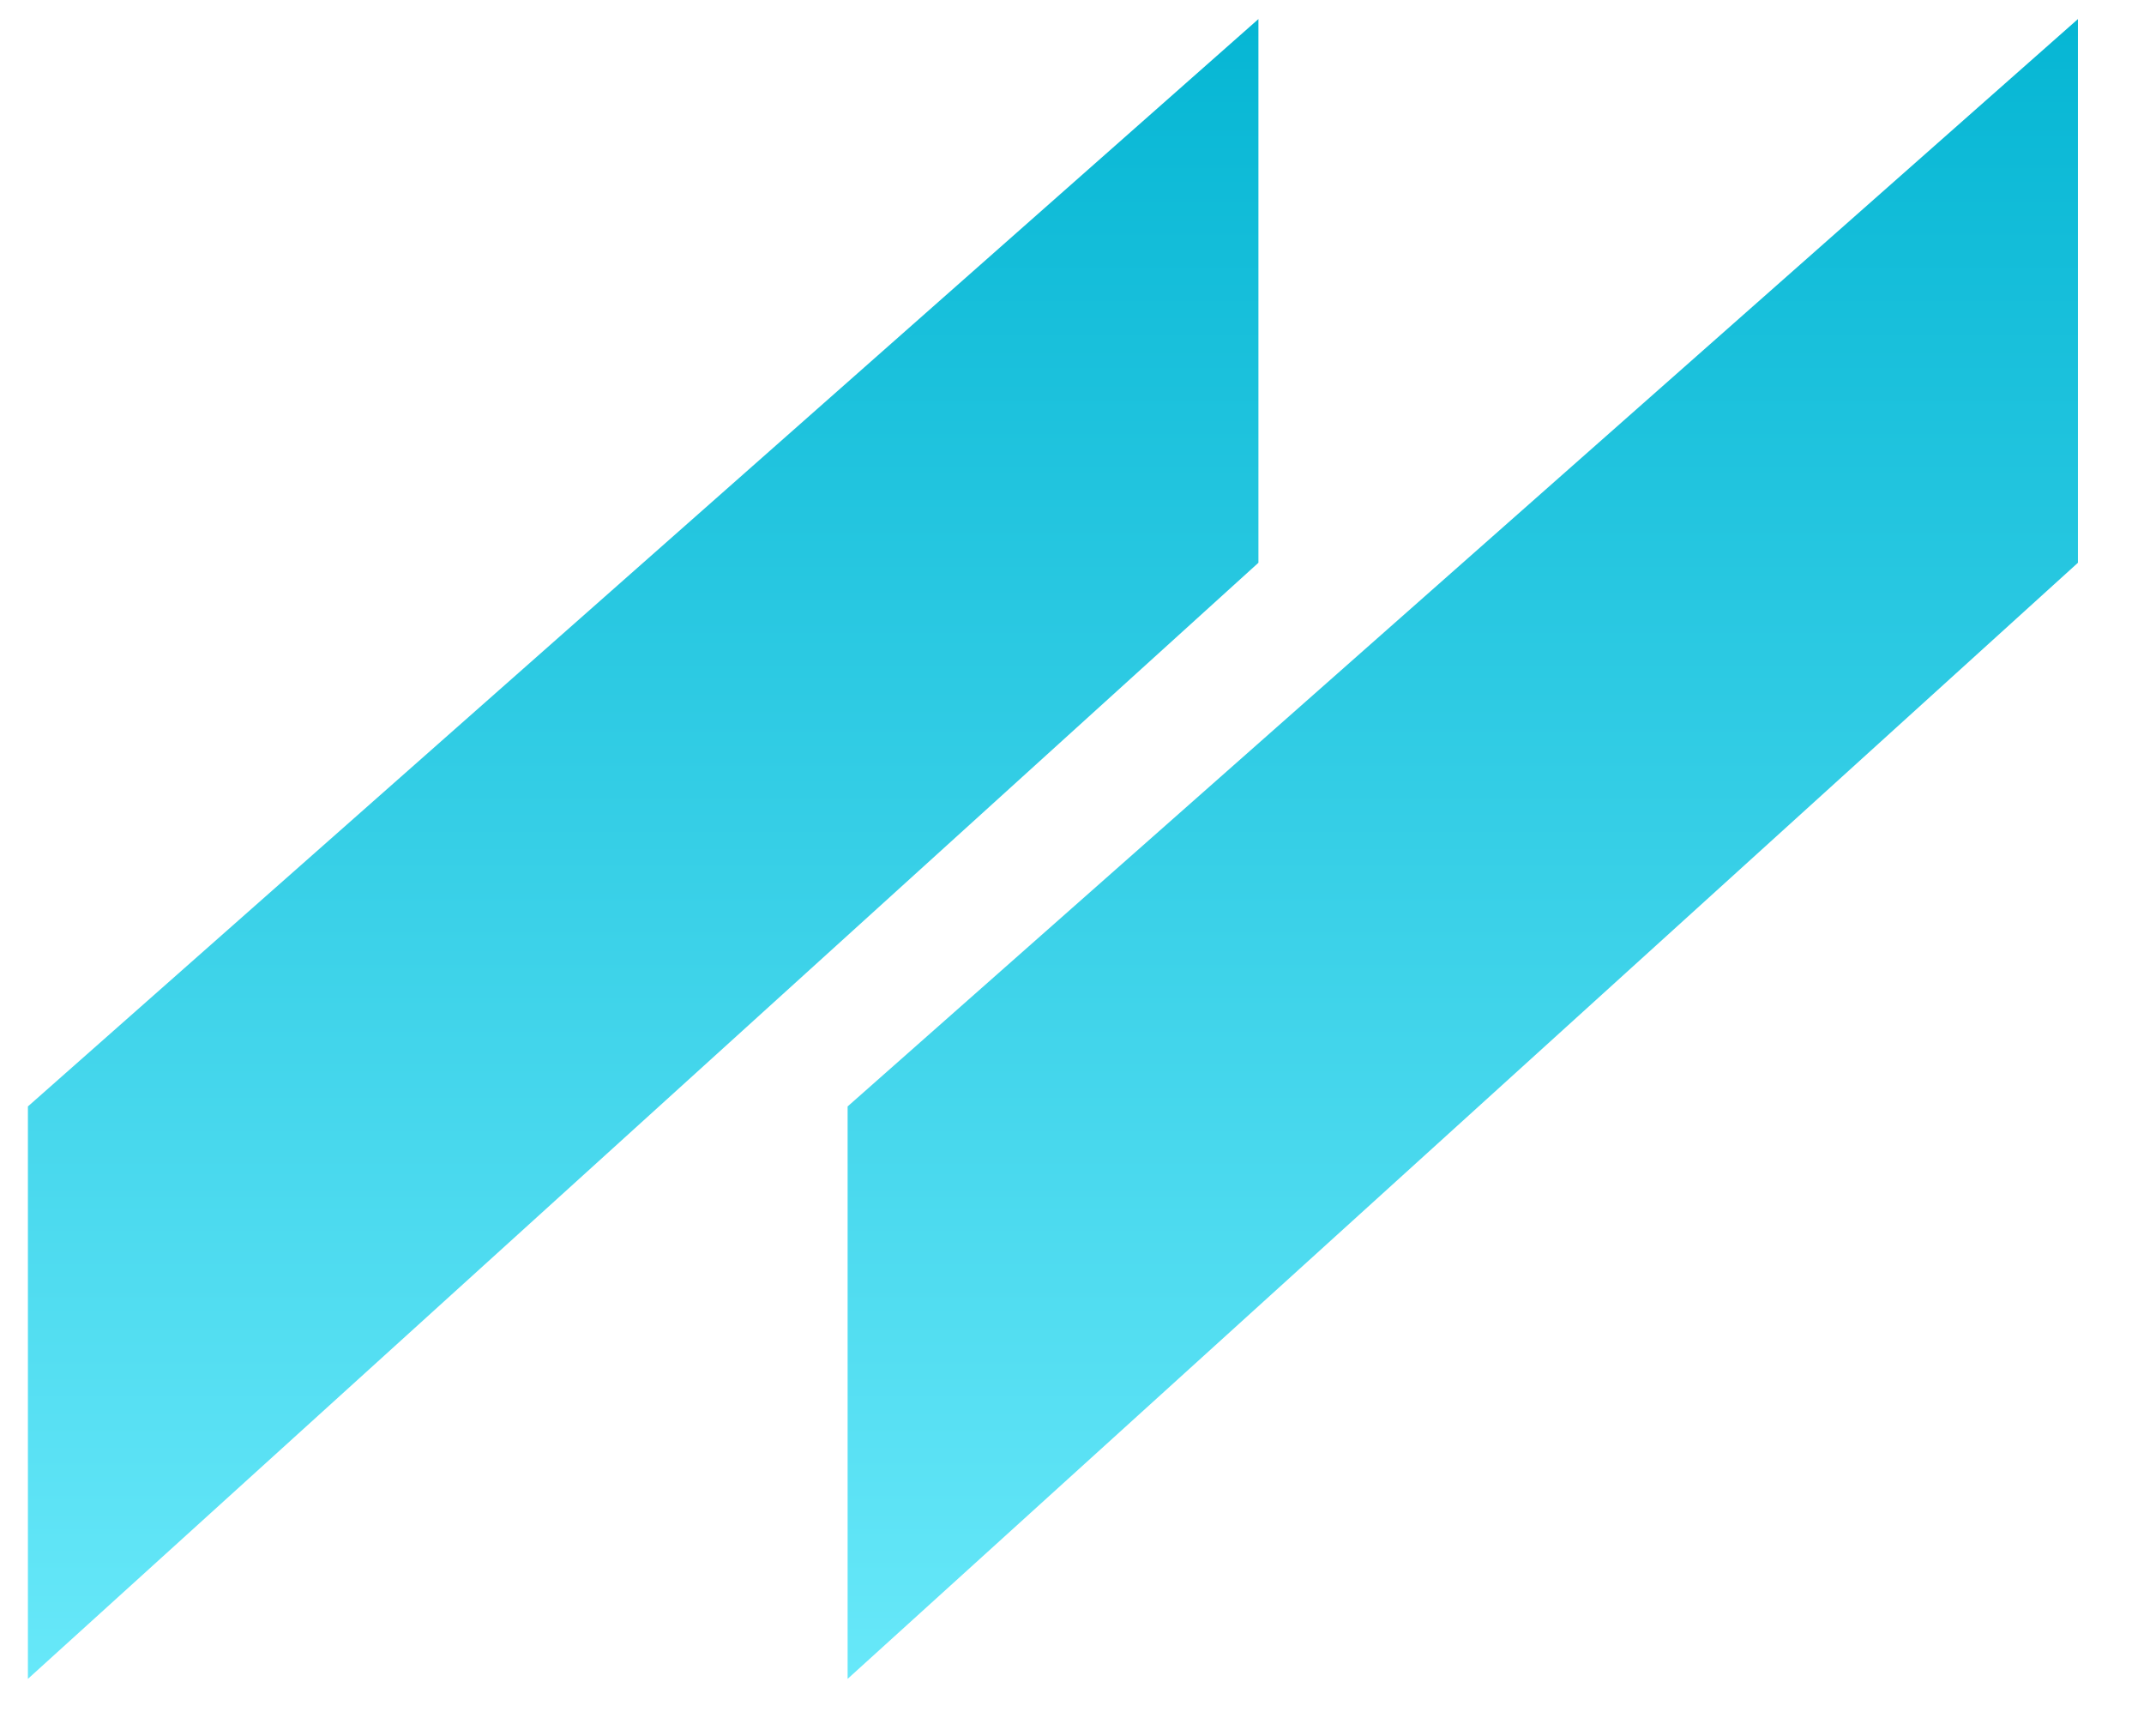
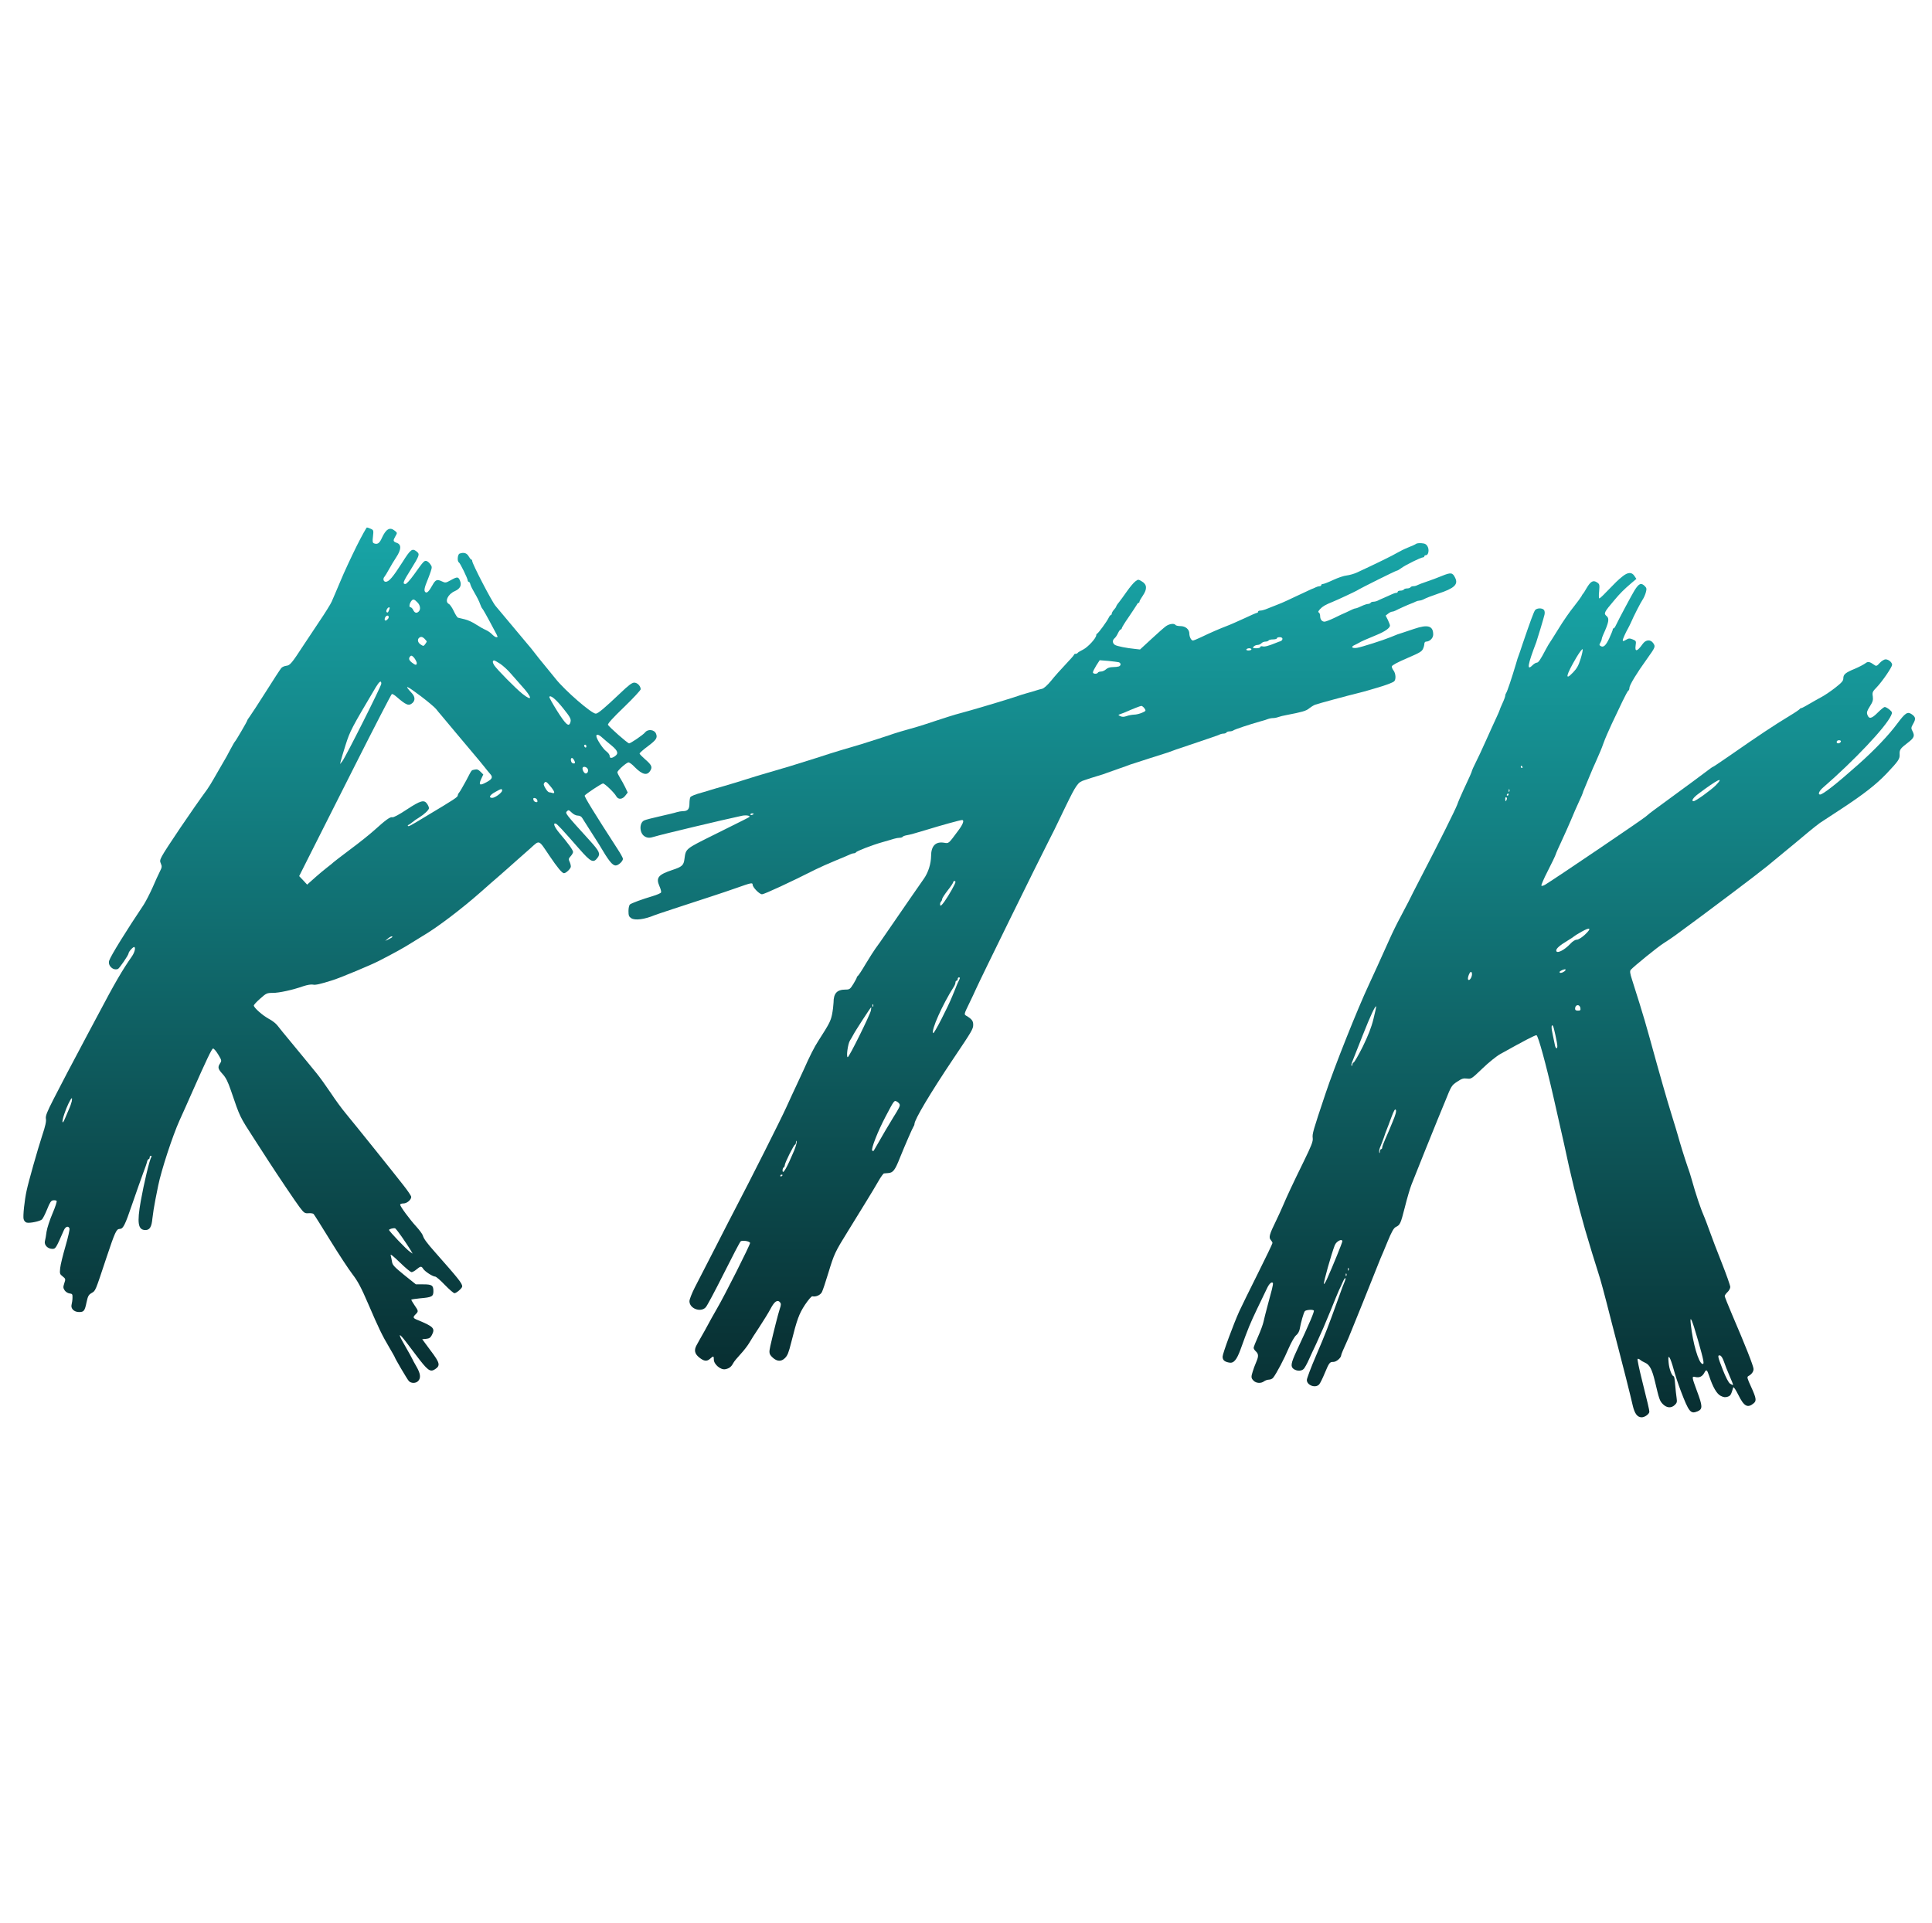
- <svg xmlns="http://www.w3.org/2000/svg" xmlns:xlink="http://www.w3.org/1999/xlink" version="1.1" preserveAspectRatio="xMidYMid meet" viewBox="344.564 330.278 111.737 91.218" width="53.87" height="43.61">
+ <svg xmlns="http://www.w3.org/2000/svg" version="1.0" width="1743pt" height="1735pt" viewBox="0 0 1743 1735" preserveAspectRatio="xMidYMid meet">
  <defs>
-     <path d="M453.3 331.28L453.3 359.85L388.64 418.5L388.64 388.42L453.3 331.28Z" id="aFZf6T5ED" />
-     <linearGradient id="gradientb2ThqnP5Op" gradientUnits="userSpaceOnUse" x1="420.97" y1="331.28" x2="420.97" y2="418.5">
-       <stop style="stop-color: #06b6d4;stop-opacity: 1" offset="0%" />
-       <stop style="stop-color: #67e8f9;stop-opacity: 1" offset="100%" />
-     </linearGradient>
-     <path d="M410.23 331.28L410.23 359.85L345.56 418.5L345.56 388.42L410.23 331.28Z" id="a9fehgwfM" />
-     <linearGradient id="gradientk1wNV9Ostb" gradientUnits="userSpaceOnUse" x1="377.89" y1="331.28" x2="377.89" y2="418.5">
-       <stop style="stop-color: #06b6d4;stop-opacity: 1" offset="0%" />
-       <stop style="stop-color: #67e8f9;stop-opacity: 1" offset="100%" />
+     <linearGradient id="grad3" x1="0%" y1="100%" x2="0%" y2="0%">
+       <stop offset="0%" style="stop-color:rgb(24, 165, 167);stop-opacity:1" />
+       <stop offset="100%" style="stop-color:rgb(8, 46, 49);stop-opacity:1" />
    </linearGradient>
  </defs>
-   <g>
-     <g>
-       <use xlink:href="#aFZf6T5ED" opacity="1" fill="url(#gradientb2ThqnP5Op)" />
-     </g>
-     <g>
-       <use xlink:href="#a9fehgwfM" opacity="1" fill="url(#gradientk1wNV9Ostb)" />
-     </g>
+   <g transform="translate(0,1735) scale(0.1,-0.1)" fill="url(#grad3)" stroke="none">
+     <path d="M3218 12423 c-46 -93 -113 -235 -147 -318 -35 -82 -70 -166 -79 -185 -8 -19 -58 -100 -111 -178 -53 -79 -116 -175 -141 -212 -108 -166 -124 -185 -157 -188 -17 -2 -37 -11 -45 -20 -8 -9 -71 -105 -138 -212 -68 -107 -134 -209 -147 -226 -13 -17 -23 -33 -23 -37 0 -7 -101 -180 -109 -187 -4 -3 -22 -34 -41 -70 -18 -36 -53 -99 -78 -140 -24 -41 -58 -100 -75 -130 -17 -30 -43 -73 -59 -95 -130 -177 -378 -544 -407 -601 -19 -36 -20 -45 -9 -69 10 -23 9 -33 -9 -68 -12 -23 -42 -89 -67 -147 -26 -58 -62 -127 -80 -155 -153 -228 -297 -460 -311 -504 -14 -45 35 -92 79 -75 13 5 96 126 96 141 0 15 43 62 52 57 13 -8 2 -49 -21 -83 -88 -126 -154 -239 -308 -531 -25 -47 -68 -128 -96 -180 -27 -52 -64 -122 -82 -155 -52 -96 -137 -259 -220 -420 -63 -123 -75 -155 -71 -181 5 -21 -5 -67 -33 -150 -42 -129 -124 -418 -141 -499 -19 -87 -34 -229 -27 -256 4 -16 16 -29 28 -32 28 -7 120 12 138 29 8 8 29 49 46 91 25 63 36 79 54 81 13 2 27 0 32 -5 4 -4 -12 -55 -37 -113 -25 -58 -49 -132 -54 -165 -4 -33 -11 -72 -15 -86 -8 -34 26 -69 67 -69 30 0 32 4 104 168 15 34 41 43 51 16 3 -8 -13 -80 -36 -159 -23 -79 -45 -168 -48 -198 -5 -50 -4 -55 22 -75 27 -22 28 -24 15 -62 -11 -34 -11 -42 3 -64 10 -14 28 -26 44 -28 25 -3 28 -7 27 -38 0 -19 -4 -47 -8 -62 -10 -36 21 -68 68 -68 43 0 51 11 67 89 12 55 18 67 46 83 36 22 30 8 133 318 77 230 90 260 119 260 32 0 48 31 114 225 36 105 80 228 97 275 18 47 35 95 37 108 3 12 9 22 14 22 5 0 9 7 9 15 0 8 5 15 11 15 5 0 8 -4 5 -9 -17 -26 -68 -242 -96 -399 -35 -198 -25 -262 42 -262 39 0 56 28 63 105 4 39 16 115 27 170 11 55 22 111 25 125 28 139 129 448 193 590 29 63 76 169 105 235 143 323 185 410 197 413 7 1 28 -23 46 -53 32 -53 33 -57 18 -80 -24 -36 -20 -51 23 -98 29 -32 47 -68 74 -147 85 -248 75 -228 215 -445 46 -71 103 -159 126 -195 76 -118 249 -375 280 -415 40 -52 45 -56 83 -53 18 1 37 -2 42 -7 6 -6 73 -113 150 -238 77 -125 167 -262 201 -306 48 -63 77 -116 144 -272 93 -216 123 -279 190 -392 25 -43 46 -79 46 -81 0 -9 113 -202 128 -218 20 -23 64 -23 85 0 26 28 20 68 -16 130 -18 31 -36 64 -39 72 -3 8 -31 58 -61 110 -54 92 -65 124 -29 84 10 -10 64 -81 121 -157 110 -146 131 -162 176 -133 50 33 44 57 -40 168 l-76 103 35 3 c29 3 39 10 52 34 31 60 17 76 -123 134 -49 19 -51 26 -23 54 26 26 26 29 -10 81 -16 24 -30 47 -30 50 0 3 37 9 81 13 105 9 119 16 119 64 0 53 -13 62 -91 62 l-67 0 -105 84 c-87 71 -106 90 -110 118 -3 18 -8 44 -12 58 -6 18 17 1 82 -62 50 -49 97 -88 106 -88 8 0 29 11 45 25 36 30 44 31 60 5 15 -24 86 -70 108 -70 9 0 48 -34 87 -75 40 -41 79 -75 87 -75 18 0 70 46 70 61 0 28 -33 69 -245 309 -76 86 -101 120 -110 150 -4 14 -31 50 -59 81 -58 63 -146 182 -146 198 0 6 13 11 30 11 31 0 70 33 70 59 0 9 -31 55 -68 102 -87 112 -450 564 -524 653 -32 38 -93 121 -135 185 -43 64 -100 143 -128 177 -27 33 -66 80 -85 104 -19 24 -82 100 -140 170 -58 69 -115 140 -128 157 -13 17 -46 43 -75 58 -56 30 -137 101 -137 121 0 7 26 35 58 63 54 48 60 51 112 51 59 0 178 26 275 60 36 12 71 18 87 15 24 -6 66 4 183 41 71 23 338 134 410 171 146 75 222 117 295 163 41 26 90 55 107 66 127 74 349 243 520 394 65 58 134 118 153 134 19 16 60 52 91 80 31 28 71 64 90 80 19 16 68 60 111 98 89 80 74 85 174 -63 72 -107 115 -159 132 -159 19 0 62 42 62 60 0 11 -5 31 -12 45 -10 22 -8 28 10 48 12 13 22 30 22 39 0 17 -47 81 -122 169 -46 55 -62 94 -35 87 13 -3 53 -46 216 -232 103 -117 125 -127 163 -75 26 34 16 57 -68 150 -221 243 -227 251 -210 267 14 15 18 14 44 -11 16 -16 39 -27 55 -27 17 0 32 -8 40 -22 8 -13 43 -68 78 -123 35 -54 69 -107 74 -116 87 -148 119 -189 150 -189 24 0 65 38 65 60 0 8 -22 48 -49 89 -209 323 -301 473 -296 482 9 14 152 109 165 109 16 0 104 -85 120 -116 18 -32 56 -29 83 8 l20 26 -23 49 c-13 26 -34 65 -47 85 -13 21 -23 43 -23 49 0 16 82 88 100 89 9 0 34 -18 55 -41 72 -73 117 -82 145 -28 16 29 6 49 -50 97 -27 24 -50 47 -50 52 0 5 33 35 74 65 77 58 89 76 75 113 -14 38 -73 46 -99 13 -17 -22 -134 -102 -145 -99 -18 4 -181 149 -190 167 -4 10 43 62 145 160 83 80 150 153 150 161 0 29 -30 60 -58 60 -20 0 -52 -24 -129 -98 -137 -130 -198 -182 -218 -182 -38 0 -277 207 -362 314 -40 50 -90 111 -110 135 -21 25 -54 66 -73 91 -19 26 -56 71 -82 101 -25 30 -95 113 -154 184 -60 72 -116 138 -124 148 -33 39 -210 380 -210 405 0 7 -3 12 -7 12 -5 0 -16 14 -25 30 -17 30 -45 38 -82 24 -18 -7 -23 -69 -6 -79 12 -7 80 -147 80 -164 0 -6 4 -11 9 -11 5 0 12 -11 15 -25 3 -13 22 -50 41 -82 19 -32 40 -74 46 -93 7 -19 15 -37 19 -40 6 -5 43 -70 111 -199 34 -63 33 -61 16 -61 -8 0 -24 12 -38 26 -13 14 -39 32 -58 40 -19 8 -58 30 -87 49 -28 19 -73 40 -100 46 -27 6 -55 13 -62 15 -7 2 -24 29 -38 59 -14 30 -34 60 -45 65 -39 21 -9 88 53 115 50 22 65 53 48 95 -15 37 -25 37 -84 4 -45 -25 -48 -25 -80 -10 -44 21 -57 15 -86 -37 -29 -52 -47 -70 -60 -62 -18 11 -13 39 21 120 5 11 15 40 24 65 14 42 13 47 -4 70 -10 14 -26 27 -35 28 -19 4 -27 -5 -111 -123 -36 -50 -67 -84 -77 -85 -29 0 -22 19 47 129 80 129 84 140 55 163 -41 33 -54 24 -131 -98 -85 -133 -120 -174 -149 -174 -21 0 -28 28 -11 46 5 5 22 34 39 64 16 30 46 80 66 110 47 71 49 116 6 131 -35 13 -36 20 -12 61 17 29 17 30 -7 49 -44 36 -79 16 -117 -68 -20 -45 -39 -58 -68 -47 -15 6 -17 15 -11 63 6 55 5 58 -20 69 -14 7 -30 12 -35 12 -4 0 -46 -75 -92 -167z m547 -508 c27 -26 32 -64 13 -83 -19 -19 -37 -14 -50 13 -6 14 -18 25 -25 25 -15 0 -10 34 9 58 15 18 26 15 53 -13z m-252 -62 c-10 -29 -14 -34 -24 -28 -5 4 -5 14 1 26 13 24 32 25 23 2z m-13 -88 c-7 -8 -16 -15 -21 -15 -13 0 -11 24 3 38 18 18 35 -3 18 -23z m350 -204 c0 -3 -7 -15 -15 -25 -13 -18 -16 -18 -40 -2 -29 19 -33 51 -7 65 13 7 23 4 40 -11 12 -12 22 -24 22 -27z m-90 -193 c0 -23 -11 -23 -44 3 -28 22 -32 39 -14 57 9 9 17 6 35 -15 12 -16 22 -36 23 -45z m754 -9 c26 -18 68 -56 94 -87 26 -30 69 -79 96 -109 99 -108 105 -150 9 -74 -58 46 -229 219 -254 257 -17 26 -17 44 0 44 4 0 29 -14 55 -31z m-1074 -179 c0 -22 -321 -660 -352 -700 l-20 -25 7 30 c4 17 23 80 42 140 42 132 54 153 273 523 33 54 50 66 50 32z m360 -115 c62 -47 122 -98 134 -113 11 -15 31 -38 43 -52 12 -14 74 -88 138 -165 64 -77 137 -164 163 -194 26 -30 65 -78 87 -105 22 -28 48 -60 58 -71 25 -28 18 -45 -31 -72 -63 -35 -76 -29 -52 25 l20 43 -26 26 c-19 19 -31 23 -52 18 -32 -8 -21 7 -77 -100 -27 -49 -54 -97 -62 -106 -7 -8 -13 -20 -13 -26 0 -16 -24 -32 -288 -190 -145 -88 -155 -93 -162 -86 -3 3 0 8 7 10 6 2 21 13 34 24 13 11 39 29 59 41 47 29 90 69 90 85 0 8 -7 25 -16 38 -27 41 -59 32 -184 -50 -69 -46 -120 -73 -130 -70 -19 6 -58 -22 -162 -116 -40 -36 -138 -115 -218 -174 -80 -60 -147 -112 -150 -115 -3 -4 -30 -26 -60 -49 -30 -24 -73 -59 -95 -79 -22 -19 -50 -44 -62 -55 l-22 -20 -36 39 -36 38 86 171 c47 93 233 462 413 819 180 357 332 651 337 653 6 2 24 -9 40 -23 90 -78 113 -88 147 -57 24 22 23 55 -4 85 -78 84 -56 77 82 -27z m1280 -106 c69 -86 76 -101 64 -133 -14 -37 -41 -12 -116 106 -42 67 -75 125 -72 130 11 18 59 -22 124 -103z m355 -267 c17 -15 54 -47 83 -70 57 -48 64 -72 30 -96 -30 -21 -48 -20 -48 3 0 11 -14 29 -30 41 -30 21 -90 113 -90 138 0 20 23 14 55 -16z m-145 -78 c0 -8 -4 -12 -10 -9 -5 3 -10 10 -10 16 0 5 5 9 10 9 6 0 10 -7 10 -16z m-110 -125 c13 -24 8 -34 -15 -26 -16 7 -21 47 -5 47 5 0 14 -9 20 -21z m119 -73 c14 -17 4 -46 -15 -46 -15 0 -35 39 -27 53 7 12 30 8 42 -7z m-299 -215 c0 -8 -6 -11 -16 -7 -9 3 -22 6 -29 6 -7 0 -23 16 -34 36 -18 30 -19 39 -9 51 11 13 18 10 50 -28 21 -24 38 -50 38 -58z m-470 15 c0 -19 -64 -66 -89 -66 -36 0 -23 26 27 53 54 31 62 32 62 13z m318 -90 c3 -13 -1 -17 -14 -14 -11 2 -20 11 -22 22 -3 13 1 17 14 14 11 -2 20 -11 22 -22z m-1308 -1231 c0 -2 -15 -12 -32 -20 l-33 -16 24 21 c22 19 41 26 41 15z m-2893 -1485 c-4 -16 -15 -49 -26 -72 -10 -24 -26 -61 -35 -82 -26 -63 -31 -32 -6 41 21 65 59 143 68 143 3 0 2 -13 -1 -30z m2977 -1220 c29 -41 62 -92 76 -114 l23 -39 -25 17 c-30 20 -188 185 -188 197 0 8 37 18 54 15 5 -1 32 -36 60 -76z" />
+     <path d="M12775 12442 c-6 -5 -37 -19 -70 -32 -33 -13 -77 -35 -99 -48 -33 -21 -203 -104 -361 -177 -27 -13 -70 -25 -95 -28 -25 -2 -80 -21 -123 -41 -42 -20 -84 -36 -92 -36 -8 0 -15 -4 -15 -10 0 -5 -7 -10 -15 -10 -8 0 -23 -4 -33 -9 -9 -5 -28 -13 -42 -18 -14 -6 -74 -34 -135 -63 -60 -29 -120 -56 -132 -61 -13 -5 -35 -14 -50 -20 -16 -7 -37 -15 -48 -19 -11 -4 -33 -13 -48 -19 -15 -6 -37 -11 -47 -11 -11 0 -20 -4 -20 -10 0 -5 -4 -10 -9 -10 -6 0 -56 -22 -113 -49 -57 -26 -128 -58 -158 -69 -63 -24 -149 -61 -236 -103 -33 -16 -66 -29 -72 -29 -15 0 -32 33 -32 62 0 39 -35 68 -80 68 -21 0 -42 5 -45 10 -10 17 -55 11 -85 -10 -16 -11 -75 -63 -132 -116 l-103 -95 -45 5 c-80 8 -157 24 -179 35 -25 14 -28 43 -6 61 9 7 23 28 31 46 9 19 20 34 25 34 5 0 9 5 9 10 0 6 28 52 63 102 34 50 66 99 72 109 5 11 13 19 17 19 5 0 8 5 8 11 0 6 14 30 31 55 40 59 37 100 -9 127 -33 20 -34 20 -60 0 -15 -11 -48 -51 -75 -89 -26 -38 -59 -82 -72 -99 -14 -16 -25 -34 -25 -38 0 -4 -9 -17 -20 -29 -11 -12 -20 -28 -20 -35 0 -7 -4 -13 -8 -13 -5 0 -14 -12 -21 -27 -14 -30 -91 -136 -103 -141 -5 -2 -8 -8 -8 -14 0 -26 -73 -106 -117 -129 -26 -13 -49 -27 -51 -31 -2 -5 -10 -8 -18 -8 -8 0 -14 -4 -14 -8 0 -4 -34 -43 -76 -87 -42 -44 -101 -110 -131 -148 -35 -42 -65 -69 -82 -73 -14 -3 -37 -9 -51 -14 -14 -5 -52 -16 -85 -25 -33 -9 -69 -21 -80 -25 -33 -13 -331 -103 -435 -132 -19 -5 -48 -13 -65 -18 -16 -5 -46 -13 -65 -18 -19 -5 -96 -30 -170 -54 -74 -25 -155 -51 -180 -58 -25 -7 -56 -16 -70 -20 -14 -4 -45 -13 -70 -20 -25 -7 -54 -16 -65 -20 -11 -4 -76 -26 -145 -48 -115 -38 -157 -50 -340 -104 -36 -10 -132 -41 -215 -68 -82 -26 -190 -60 -240 -75 -179 -53 -221 -65 -255 -75 -19 -5 -78 -24 -130 -40 -52 -17 -142 -44 -200 -61 -58 -16 -116 -34 -130 -38 -14 -5 -45 -14 -70 -21 -69 -19 -104 -33 -112 -44 -4 -6 -8 -32 -8 -58 0 -51 -16 -68 -61 -68 -12 0 -36 -4 -53 -9 -17 -6 -85 -22 -151 -37 -66 -15 -130 -31 -142 -37 -46 -20 -46 -110 -1 -142 26 -18 50 -19 92 -5 52 17 626 154 792 189 36 7 77 0 64 -12 -7 -5 -42 -23 -322 -162 -257 -128 -250 -122 -263 -216 -7 -58 -22 -71 -110 -100 -127 -42 -149 -70 -116 -145 11 -25 18 -50 15 -57 -2 -7 -37 -22 -77 -34 -98 -29 -189 -63 -204 -75 -7 -6 -13 -32 -13 -59 0 -41 4 -51 25 -65 34 -22 119 -11 210 27 19 8 232 78 505 167 69 22 177 59 240 81 124 44 140 48 140 28 0 -24 61 -87 85 -87 20 0 258 110 485 225 36 18 117 54 180 80 63 26 123 51 132 56 10 5 24 9 32 9 8 0 16 4 18 8 4 11 146 66 238 92 41 12 89 25 106 31 17 5 40 9 52 9 11 0 23 4 26 9 3 5 20 11 38 14 18 2 94 23 168 46 143 44 313 91 330 91 21 0 8 -38 -31 -90 -94 -127 -88 -122 -131 -115 -77 13 -118 -28 -118 -121 -1 -70 -26 -149 -66 -205 -38 -54 -162 -233 -324 -469 -47 -69 -97 -141 -112 -160 -14 -19 -54 -82 -89 -140 -34 -58 -66 -106 -71 -108 -4 -2 -8 -7 -8 -12 0 -5 -14 -31 -31 -59 -29 -47 -35 -51 -70 -51 -78 0 -109 -33 -109 -118 -1 -26 -7 -75 -14 -109 -13 -59 -24 -81 -122 -234 -38 -58 -80 -142 -134 -264 -10 -22 -36 -78 -58 -125 -22 -47 -66 -141 -97 -210 -50 -111 -327 -661 -455 -905 -26 -49 -109 -211 -185 -360 -76 -148 -160 -312 -187 -364 -26 -51 -48 -107 -48 -123 0 -67 102 -105 147 -55 12 12 84 148 162 303 77 154 146 286 153 292 15 12 80 2 85 -14 4 -12 -234 -484 -301 -597 -25 -43 -46 -80 -46 -81 0 -1 -28 -52 -61 -112 -34 -60 -68 -120 -75 -134 -24 -44 -17 -76 23 -109 44 -36 71 -39 101 -11 28 26 32 25 32 -9 0 -43 62 -95 103 -87 36 7 54 21 72 55 7 14 37 50 65 80 28 30 63 75 78 100 14 25 56 91 93 146 36 55 82 129 101 165 35 67 63 85 86 57 9 -11 9 -24 -3 -58 -16 -50 -53 -195 -85 -334 -14 -63 -12 -75 21 -106 39 -36 78 -38 111 -4 23 23 33 48 56 140 53 211 71 259 124 340 31 46 59 79 67 77 32 -7 72 11 86 38 8 15 35 96 60 179 50 164 58 183 175 371 42 69 113 184 157 255 44 72 98 160 119 198 21 37 43 67 49 68 5 0 22 2 37 3 45 3 62 24 108 141 44 109 115 272 122 280 4 5 8 15 8 22 0 39 143 279 350 588 169 251 180 270 180 307 0 36 -12 52 -66 84 -17 10 -15 17 28 105 25 52 54 112 63 134 43 96 561 1151 658 1340 39 75 47 92 147 300 100 206 115 227 172 244 23 7 52 17 63 21 11 4 40 13 65 20 25 7 59 18 75 25 17 6 66 24 110 39 44 15 89 31 100 36 11 4 88 29 170 55 83 26 159 50 170 54 33 13 81 30 270 93 99 33 188 64 197 69 10 5 27 9 37 9 11 0 23 5 26 10 3 6 16 10 29 10 12 0 26 4 32 8 9 9 148 55 244 82 25 6 55 16 68 21 13 5 34 9 47 9 13 0 34 4 47 9 13 5 48 14 78 19 135 26 175 37 200 59 15 12 40 28 56 34 24 9 285 80 404 109 19 5 51 13 70 19 19 6 58 17 85 25 76 22 137 45 152 57 19 16 16 72 -6 100 -10 13 -16 29 -14 36 4 11 50 36 143 76 110 47 127 58 138 82 7 14 12 35 12 45 0 11 7 20 15 20 33 0 65 31 65 64 0 79 -49 93 -172 51 -40 -14 -89 -30 -108 -36 -34 -10 -42 -13 -105 -39 -68 -28 -263 -90 -302 -96 -47 -7 -60 9 -20 26 12 6 29 14 37 19 17 11 64 32 164 73 70 29 116 61 116 83 0 6 -9 29 -19 51 l-20 39 22 17 c12 10 28 18 35 18 7 0 20 4 30 9 28 15 115 54 142 64 14 5 33 13 42 18 10 5 25 9 33 9 8 0 23 4 33 9 33 17 68 30 137 54 146 48 183 83 153 143 -23 48 -38 50 -119 17 -41 -17 -103 -40 -139 -52 -36 -12 -73 -26 -82 -31 -10 -6 -27 -10 -37 -10 -11 0 -23 -4 -26 -10 -3 -5 -17 -10 -30 -10 -13 0 -27 -4 -30 -10 -3 -5 -17 -10 -31 -10 -13 0 -24 -4 -24 -10 0 -5 -6 -10 -13 -10 -8 0 -27 -6 -43 -14 -16 -8 -47 -21 -69 -31 -22 -9 -48 -21 -57 -26 -10 -5 -27 -9 -37 -9 -11 0 -23 -4 -26 -10 -3 -5 -14 -10 -24 -10 -9 0 -36 -9 -59 -20 -22 -11 -46 -20 -52 -20 -5 0 -18 -4 -28 -9 -9 -5 -35 -17 -57 -27 -22 -9 -71 -32 -109 -51 -38 -18 -77 -33 -86 -33 -24 0 -40 20 -40 51 0 15 -6 29 -12 32 -9 3 -5 13 12 31 22 24 48 39 115 66 36 14 200 91 215 100 36 23 352 180 361 180 6 0 25 11 42 24 36 27 176 96 194 96 7 0 13 5 13 10 0 6 7 10 15 10 22 0 31 49 14 79 -11 20 -24 27 -54 29 -22 2 -45 -1 -50 -6z m-1205 -857 c0 -9 -8 -18 -17 -21 -10 -3 -27 -9 -38 -14 -71 -29 -105 -38 -124 -33 -12 3 -21 1 -21 -6 0 -6 -16 -11 -36 -11 -31 0 -35 2 -24 15 7 8 23 15 35 15 12 0 28 7 35 15 7 8 23 15 36 15 12 0 26 5 29 10 3 6 22 10 41 10 19 0 34 5 34 10 0 6 11 10 25 10 16 0 25 -6 25 -15z m-280 -95 c0 -5 -12 -10 -26 -10 -14 0 -23 4 -19 10 3 6 15 10 26 10 10 0 19 -4 19 -10z m-1197 -116 c21 -7 22 -30 1 -38 -9 -3 -33 -6 -55 -6 -26 0 -47 -7 -61 -20 -12 -11 -32 -20 -44 -20 -13 0 -26 -4 -29 -10 -9 -15 -45 -12 -45 3 0 7 14 35 30 61 l31 48 77 -6 c42 -4 85 -10 95 -12z m232 -416 c15 -22 14 -24 -22 -40 -21 -9 -53 -17 -72 -17 -19 -1 -49 -6 -67 -13 -24 -8 -39 -9 -56 -1 -22 11 -22 11 -3 18 11 4 29 11 40 15 84 37 142 59 152 60 6 0 19 -10 28 -22z m-3525 -952 c0 -2 -7 -6 -15 -10 -8 -3 -15 -1 -15 4 0 6 7 10 15 10 8 0 15 -2 15 -4z m1820 -615 c0 -15 -60 -121 -99 -176 -27 -37 -37 -45 -39 -31 -2 10 1 23 7 29 6 6 11 17 11 24 0 8 23 43 50 78 28 35 50 69 50 75 0 5 5 10 10 10 6 0 10 -4 10 -9z m40 -866 c0 -3 -4 -13 -9 -23 -5 -9 -14 -29 -20 -44 -6 -16 -16 -40 -22 -55 -7 -16 -15 -37 -20 -48 -40 -99 -162 -336 -170 -328 -22 22 85 261 187 420 8 12 14 29 14 38 0 8 5 15 10 15 6 0 10 7 10 15 0 8 5 15 10 15 6 0 10 -2 10 -5z m-783 -257 c-3 -8 -6 -5 -6 6 -1 11 2 17 5 13 3 -3 4 -12 1 -19z m-20 -37 c-9 -42 -196 -421 -209 -421 -15 0 1 120 20 150 9 14 22 36 29 50 17 34 157 249 162 250 2 0 1 -13 -2 -29z m259 -846 c6 -14 -4 -34 -58 -120 -31 -49 -111 -186 -150 -255 -11 -19 -22 -39 -25 -43 -3 -5 -9 -5 -14 0 -13 13 51 176 122 310 77 146 76 145 101 132 10 -6 21 -16 24 -24z m-951 -417 c-67 -159 -105 -225 -105 -179 0 11 5 23 10 26 6 3 10 13 10 20 0 21 82 185 92 185 4 0 9 10 9 23 1 15 3 17 6 5 2 -9 -8 -45 -22 -80z m-105 -222 c0 -3 -4 -8 -10 -11 -5 -3 -10 -1 -10 4 0 6 5 11 10 11 6 0 10 -2 10 -4z" />
+     <path d="M14636 12147 c-40 -32 -57 -49 -149 -144 -27 -29 -54 -53 -58 -53 -5 0 -6 29 -2 64 5 61 4 65 -20 81 -34 22 -57 9 -93 -52 -15 -27 -30 -50 -34 -53 -3 -3 -9 -12 -12 -20 -4 -8 -35 -51 -70 -95 -36 -44 -98 -134 -138 -200 -41 -66 -76 -122 -79 -125 -3 -3 -19 -30 -35 -60 -49 -94 -67 -120 -82 -120 -8 0 -26 -11 -39 -24 -53 -53 -43 5 35 209 11 31 67 217 74 248 4 17 2 35 -5 43 -15 19 -63 18 -79 -1 -12 -14 -45 -105 -115 -310 -14 -44 -30 -89 -34 -100 -5 -11 -16 -45 -24 -75 -39 -131 -81 -256 -89 -264 -4 -6 -8 -16 -8 -24 0 -7 -11 -38 -25 -68 -14 -30 -25 -57 -25 -60 0 -3 -14 -36 -31 -72 -17 -37 -60 -130 -94 -207 -34 -77 -77 -168 -94 -201 -17 -34 -31 -65 -31 -68 0 -8 -25 -65 -80 -181 -20 -44 -45 -101 -54 -128 -18 -47 -162 -337 -326 -652 -46 -88 -96 -187 -112 -220 -17 -33 -51 -98 -76 -145 -26 -47 -70 -137 -98 -200 -81 -180 -148 -329 -184 -405 -104 -222 -312 -744 -392 -985 -113 -337 -120 -362 -115 -400 4 -29 -10 -66 -83 -215 -102 -208 -147 -305 -184 -392 -14 -34 -44 -98 -65 -142 -59 -120 -66 -148 -47 -170 9 -10 16 -22 16 -28 0 -6 -60 -131 -134 -279 -74 -148 -148 -299 -165 -336 -52 -115 -151 -383 -151 -410 0 -31 16 -46 58 -54 42 -9 69 23 105 122 68 189 84 227 149 364 38 80 79 164 90 187 19 40 42 60 52 45 2 -4 -2 -30 -9 -57 -7 -28 -26 -95 -40 -150 -15 -55 -31 -120 -36 -143 -5 -24 -27 -84 -49 -133 -22 -49 -40 -95 -40 -102 0 -8 9 -22 20 -32 23 -21 25 -42 9 -82 -24 -59 -28 -69 -38 -102 -15 -47 -14 -58 9 -81 23 -23 67 -26 94 -5 11 8 31 15 44 15 14 0 31 8 38 17 30 38 101 173 140 266 25 57 53 106 68 118 15 12 28 34 32 57 10 58 35 146 46 160 11 12 70 17 81 6 7 -7 -37 -111 -155 -364 -52 -112 -57 -142 -27 -164 31 -21 72 -20 92 2 8 9 29 46 45 82 16 36 45 99 65 140 59 129 73 161 132 305 31 77 64 158 74 180 11 22 27 57 36 78 9 21 19 36 23 33 3 -3 0 -16 -6 -29 -6 -12 -32 -80 -57 -152 -93 -258 -116 -318 -200 -514 -47 -109 -85 -210 -85 -224 0 -49 80 -77 112 -39 8 9 30 53 48 97 42 100 46 105 80 105 27 0 70 38 70 61 0 7 18 50 66 156 8 18 37 90 65 160 28 70 57 142 64 158 7 17 43 107 80 200 37 94 73 184 80 200 8 17 36 84 63 150 37 90 56 123 74 132 40 20 44 29 82 178 19 77 46 169 60 205 23 61 214 534 237 590 6 14 37 88 68 165 54 136 58 141 106 173 42 28 56 33 89 29 39 -5 42 -3 140 91 56 54 128 112 161 130 222 124 317 173 327 170 15 -5 84 -255 153 -558 52 -227 86 -380 95 -420 60 -286 122 -536 190 -775 27 -95 102 -339 119 -390 21 -63 52 -177 125 -465 25 -96 52 -202 61 -235 23 -85 110 -429 125 -498 17 -74 42 -107 81 -107 28 0 69 30 69 51 0 14 -14 76 -67 287 -25 100 -43 186 -39 189 3 3 14 0 23 -8 10 -9 30 -20 46 -27 39 -17 62 -61 87 -166 39 -165 43 -177 72 -207 35 -35 75 -38 107 -8 20 19 22 28 17 63 -4 23 -9 76 -13 119 -3 42 -9 77 -12 77 -17 0 -42 65 -47 122 -5 53 -3 60 8 47 7 -9 24 -56 37 -105 13 -49 42 -136 64 -194 74 -194 89 -212 152 -186 47 20 46 46 -5 182 -47 127 -49 137 -16 128 37 -9 64 4 82 38 18 34 24 30 43 -27 34 -104 70 -165 106 -182 26 -13 42 -14 62 -7 26 9 30 17 50 84 3 8 23 -22 46 -68 51 -104 84 -122 140 -74 25 22 21 46 -24 145 -36 78 -40 91 -26 99 30 16 47 40 47 64 0 26 -75 215 -194 492 -36 85 -66 159 -66 166 0 7 11 23 25 36 14 13 25 34 25 46 0 13 -34 110 -76 216 -42 106 -92 236 -110 288 -19 52 -38 104 -43 115 -38 86 -79 208 -123 365 -5 19 -20 67 -34 105 -25 72 -70 217 -84 270 -4 17 -31 104 -59 195 -42 135 -103 347 -200 700 -36 129 -48 170 -88 300 -25 80 -56 178 -69 219 -19 59 -21 77 -12 89 26 30 246 209 298 241 30 19 78 51 105 71 187 137 278 205 500 372 138 103 284 216 326 250 219 180 320 264 378 313 36 30 81 65 100 79 20 13 108 71 197 129 199 131 308 216 403 315 108 114 122 134 119 175 -2 41 6 53 73 104 58 44 65 62 44 103 -15 29 -15 33 6 70 25 44 21 61 -16 86 -36 24 -57 10 -127 -84 -79 -107 -207 -241 -351 -369 -194 -173 -321 -273 -347 -273 -22 0 -8 33 27 63 276 239 567 546 614 651 12 26 11 30 -14 52 -16 13 -35 24 -43 24 -8 0 -36 -23 -64 -51 -54 -55 -79 -60 -93 -19 -8 21 -3 35 22 75 27 42 31 57 27 90 -6 37 -3 44 37 85 51 54 137 180 137 201 0 22 -32 49 -59 49 -12 0 -35 -14 -52 -32 -25 -28 -32 -31 -47 -20 -46 33 -60 35 -85 15 -14 -10 -55 -32 -93 -48 -85 -35 -104 -51 -104 -86 0 -23 -13 -38 -74 -86 -41 -32 -96 -69 -123 -83 -26 -14 -76 -42 -110 -62 -35 -21 -67 -38 -72 -38 -5 0 -11 -3 -13 -7 -2 -5 -43 -33 -93 -63 -142 -86 -274 -174 -543 -361 -78 -54 -145 -99 -148 -99 -2 0 -10 -5 -17 -10 -7 -6 -77 -58 -157 -117 -80 -58 -188 -138 -241 -177 -52 -39 -108 -80 -124 -91 -16 -11 -47 -36 -69 -55 -34 -29 -804 -551 -905 -613 -16 -10 -32 -14 -35 -9 -3 5 23 65 58 133 35 68 67 135 71 148 4 14 29 70 55 125 26 56 63 139 83 186 19 47 51 120 71 163 20 42 36 80 36 83 0 3 6 20 14 37 7 18 24 57 36 87 12 30 31 74 41 98 11 23 28 63 40 90 11 26 24 56 29 67 5 11 18 45 29 76 11 31 43 105 71 165 29 60 73 152 97 204 25 52 49 97 54 98 5 2 9 13 9 24 0 25 67 135 158 261 77 108 78 111 58 142 -25 37 -68 34 -97 -7 -48 -68 -71 -74 -63 -15 6 42 5 44 -26 57 -28 11 -36 11 -61 -4 -22 -13 -29 -14 -29 -4 0 12 27 71 48 108 5 8 16 31 25 50 28 66 90 185 107 210 10 14 22 42 28 63 9 33 8 41 -9 58 -33 33 -53 25 -93 -39 -23 -37 -139 -254 -170 -319 -6 -13 -14 -23 -18 -23 -5 0 -8 -5 -8 -11 0 -6 -15 -42 -32 -80 -32 -67 -53 -85 -79 -68 -11 7 -12 12 -1 29 6 11 12 25 12 31 0 6 6 25 14 42 50 109 57 146 31 167 -29 24 -25 33 70 145 53 63 83 93 154 154 l44 37 -18 27 c-24 37 -60 34 -109 -6z m-377 -745 c-18 -58 -34 -86 -68 -121 -77 -81 -63 -23 32 138 28 47 53 79 55 72 3 -8 -6 -48 -19 -89z m2349 -744 c-7 -19 -38 -22 -38 -4 0 10 9 16 21 16 12 0 19 -5 17 -12z m-2873 -228 c3 -5 1 -10 -4 -10 -6 0 -11 5 -11 10 0 6 2 10 4 10 3 0 8 -4 11 -10z m1745 -166 c-44 -44 -182 -144 -201 -144 -24 0 -4 32 44 67 168 127 240 163 157 77z m-1863 -56 c-3 -8 -6 -5 -6 6 -1 11 2 17 5 13 3 -3 4 -12 1 -19z m-7 -28 c0 -5 -5 -10 -11 -10 -5 0 -7 5 -4 10 3 6 8 10 11 10 2 0 4 -4 4 -10z m-17 -45 c-7 -21 -13 -19 -13 6 0 11 4 18 10 14 5 -3 7 -12 3 -20z m703 -1222 c-28 -25 -57 -43 -71 -43 -14 0 -37 -14 -57 -36 -57 -61 -128 -95 -128 -61 0 18 33 47 100 87 30 18 57 36 60 40 3 3 34 23 70 43 80 45 92 31 26 -30z m-183 -329 c-20 -15 -43 -18 -43 -6 0 10 43 29 53 24 5 -2 0 -10 -10 -18z m-833 -26 c-1 -30 -25 -63 -35 -48 -8 13 13 70 26 70 5 0 9 -10 9 -22z m978 -306 c3 -18 -1 -22 -22 -22 -19 0 -26 5 -26 18 0 39 43 43 48 4z m-1867 -97 c-19 -78 -48 -150 -96 -249 -38 -76 -75 -140 -82 -143 -7 -3 -13 -12 -13 -21 0 -8 -3 -12 -7 -9 -3 4 1 24 10 44 8 21 50 126 92 233 70 177 112 267 121 258 1 -2 -10 -53 -25 -113z m1642 -148 c10 -43 17 -86 17 -97 0 -32 -17 -23 -23 13 -3 17 -12 59 -19 92 -14 59 -13 95 2 78 4 -4 14 -43 23 -86z m-1469 -780 c-20 -51 -50 -120 -66 -155 -15 -34 -28 -69 -28 -77 0 -8 -4 -15 -10 -15 -5 0 -11 -10 -11 -22 -1 -17 -3 -18 -6 -6 -2 10 2 32 10 50 8 18 22 56 32 83 9 28 20 59 25 70 5 11 23 60 41 108 25 67 35 84 42 71 6 -11 -2 -43 -29 -107z m-454 -1079 c0 -12 -86 -224 -137 -337 -13 -29 -26 -51 -29 -48 -7 7 67 271 98 350 14 36 68 63 68 35z m57 -260 c-3 -8 -6 -5 -6 6 -1 11 2 17 5 13 3 -3 4 -12 1 -19z m-20 -50 c-3 -8 -6 -5 -6 6 -1 11 2 17 5 13 3 -3 4 -12 1 -19z m3172 -583 c54 -190 59 -219 39 -213 -34 10 -86 187 -104 357 -11 94 10 48 65 -144z m233 -190 c9 -28 32 -86 51 -130 20 -44 34 -81 32 -83 -2 -2 -14 3 -27 12 -14 10 -38 56 -65 124 -47 121 -50 135 -25 130 10 -2 23 -22 34 -53z" />
  </g>
</svg>
